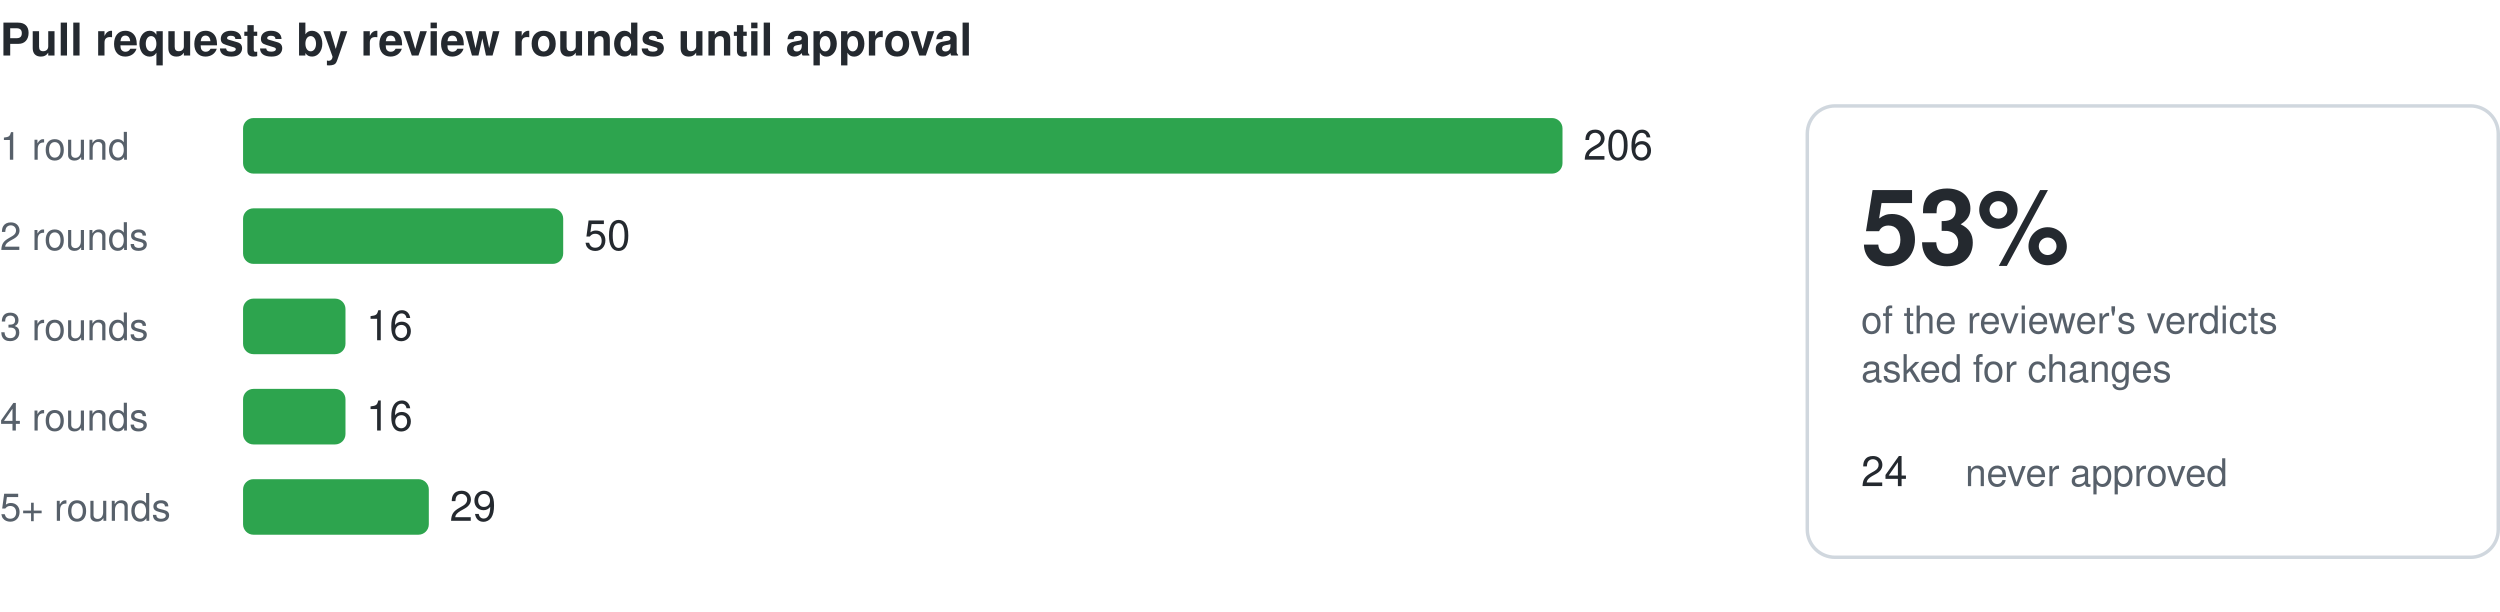
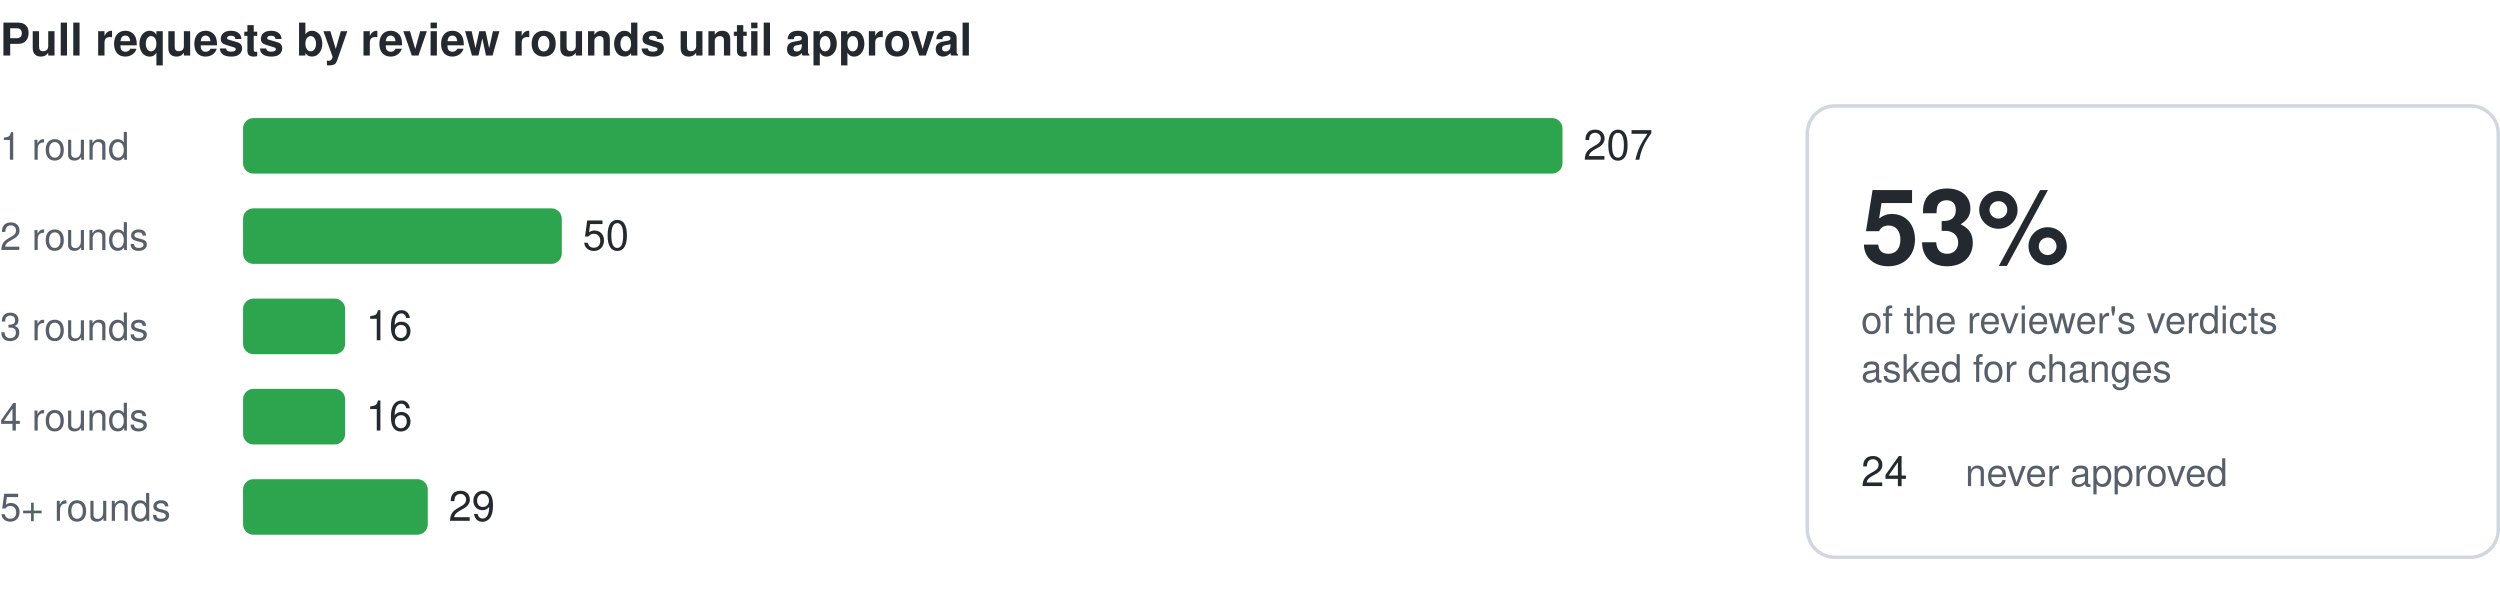
<svg xmlns="http://www.w3.org/2000/svg" width="720" height="176" viewBox="0 0 720 176" role="img" aria-label="Pull requests by review rounds until approval">
  <style>text{font:11px -apple-system,Segoe UI,Helvetica,Arial,sans-serif;fill:#57606a}.t{font-size:13px;font-weight:600;fill:#24292f}.v{font-size:12px;fill:#24292f}.b{fill:#2da44e}.big{font-size:30px;font-weight:600;fill:#24292f}.card{fill:none;stroke:#d0d7de}@media (prefers-color-scheme:dark){text{fill:#8b949e}.t{fill:#e6edf3}.v{fill:#e6edf3}.b{fill:#3fb950}.big{fill:#e6edf3}.card{stroke:#30363d}}</style>
  <text class="t" x="0" y="16">Pull requests by review rounds until approval</text>
  <g data-q="r1">
    <text x="0" y="46">1 round</text>
    <rect class="b" x="70" y="34" width="380.0" height="16" rx="3" />
-     <text class="v" x="456.0" y="46">206</text>
+     <text class="v" x="456.0" y="46">207</text>
  </g>
  <g data-q="r2">
    <text x="0" y="72">2 rounds</text>
-     <rect class="b" x="70" y="60" width="92.2" height="16" rx="3" />
-     <text class="v" x="168.2" y="72">50</text>
+     <rect class="b" x="70" y="60" width="91.8" height="16" rx="3" />
+     <text class="v" x="167.8" y="72">50</text>
  </g>
  <g data-q="r3">
    <text x="0" y="98">3 rounds</text>
-     <rect class="b" x="70" y="86" width="29.5" height="16" rx="3" />
-     <text class="v" x="105.5" y="98">16</text>
+     <rect class="b" x="70" y="86" width="29.4" height="16" rx="3" />
+     <text class="v" x="105.4" y="98">16</text>
  </g>
  <g data-q="r4">
    <text x="0" y="124">4 rounds</text>
-     <rect class="b" x="70" y="112" width="29.5" height="16" rx="3" />
-     <text class="v" x="105.5" y="124">16</text>
+     <rect class="b" x="70" y="112" width="29.4" height="16" rx="3" />
+     <text class="v" x="105.4" y="124">16</text>
  </g>
  <g data-q="r5plus">
    <text x="0" y="150">5+ rounds</text>
-     <rect class="b" x="70" y="138" width="53.5" height="16" rx="3" />
-     <text class="v" x="129.5" y="150">29</text>
+     <rect class="b" x="70" y="138" width="53.2" height="16" rx="3" />
+     <text class="v" x="129.2" y="150">29</text>
  </g>
  <rect class="card" x="520.5" y="30.5" width="199" height="130" rx="8" />
  <g data-q="changes_pct">
    <text class="big" x="536" y="76">53%</text>
    <text x="536" y="96">of the reviewer's verdicts</text>
    <text x="536" y="110">asked for changes</text>
  </g>
  <g data-q="never">
    <text class="v" x="536" y="140">24</text>
    <text x="566" y="140">never approved</text>
  </g>
</svg>
